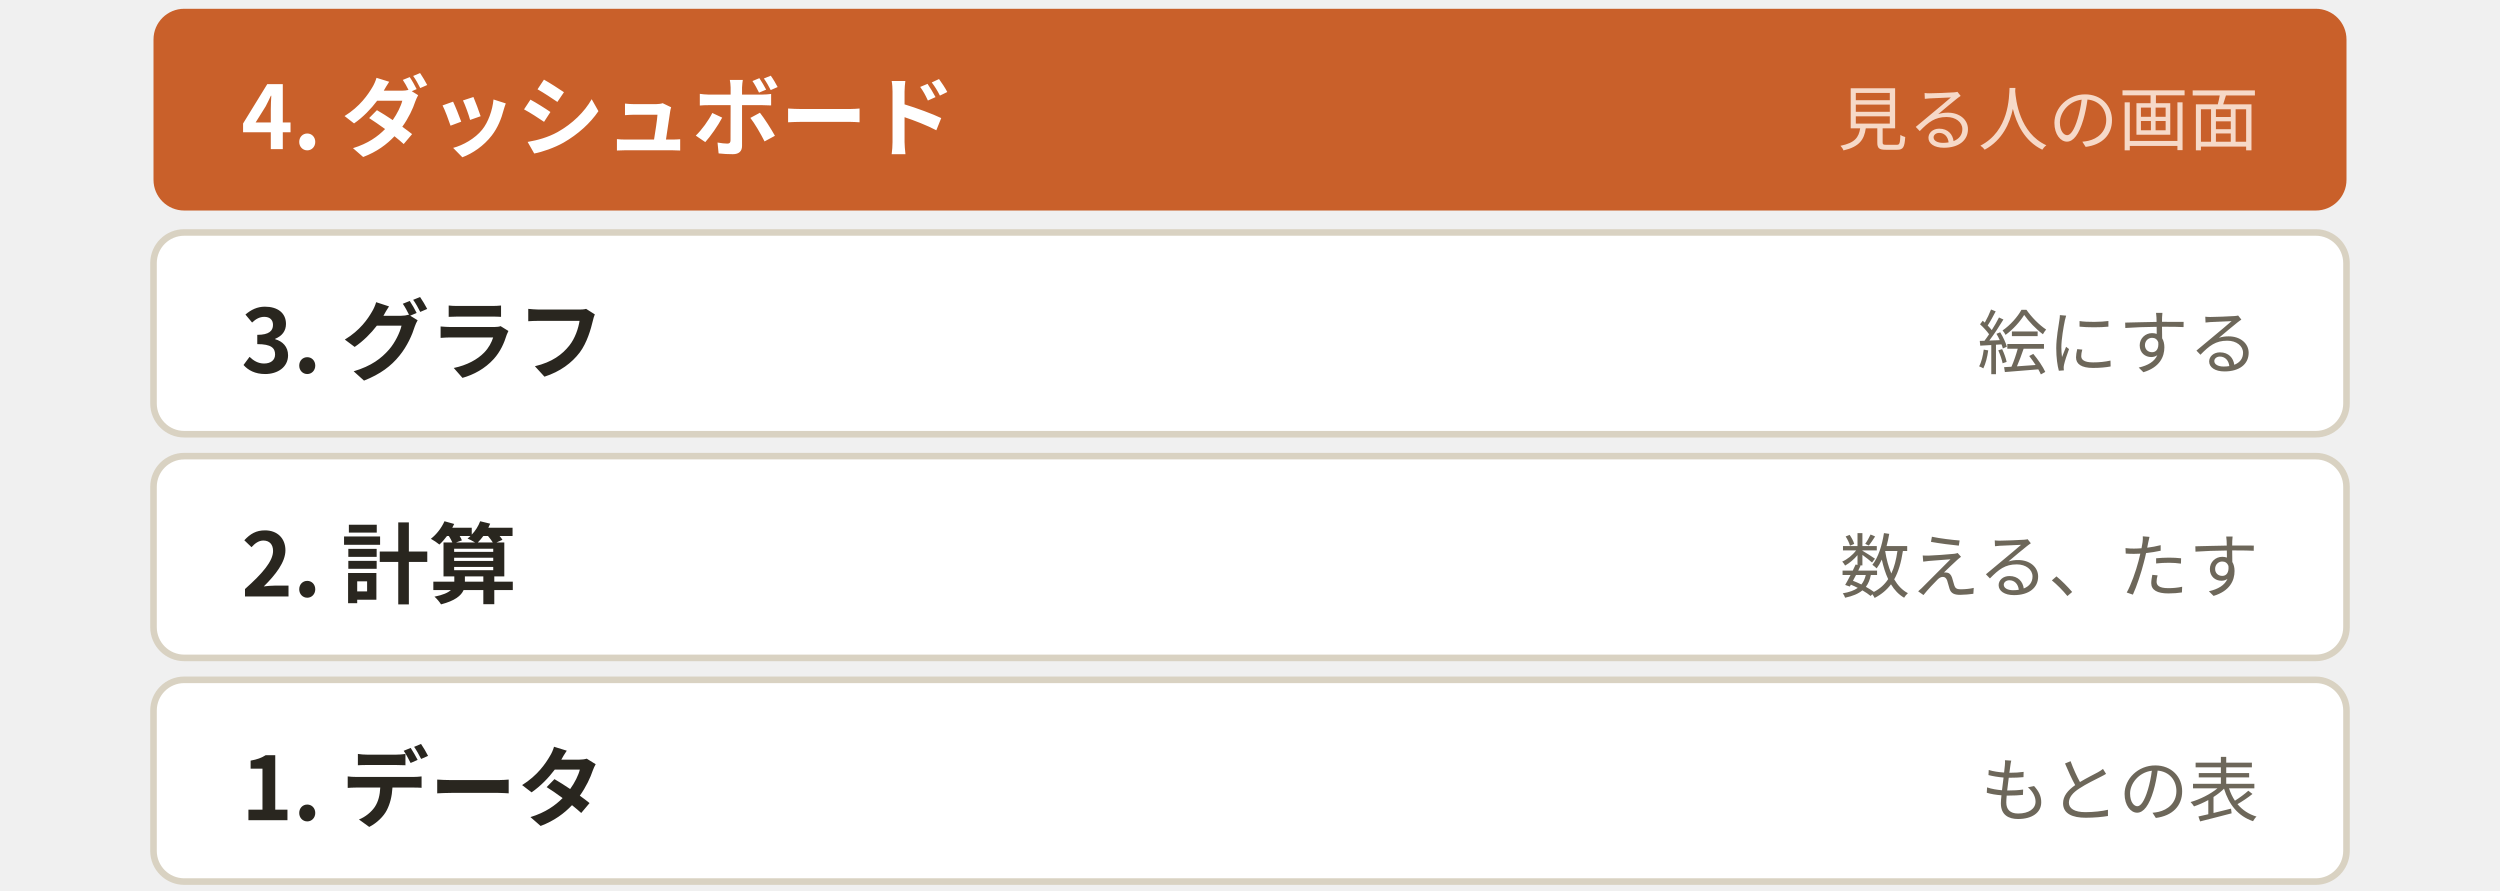
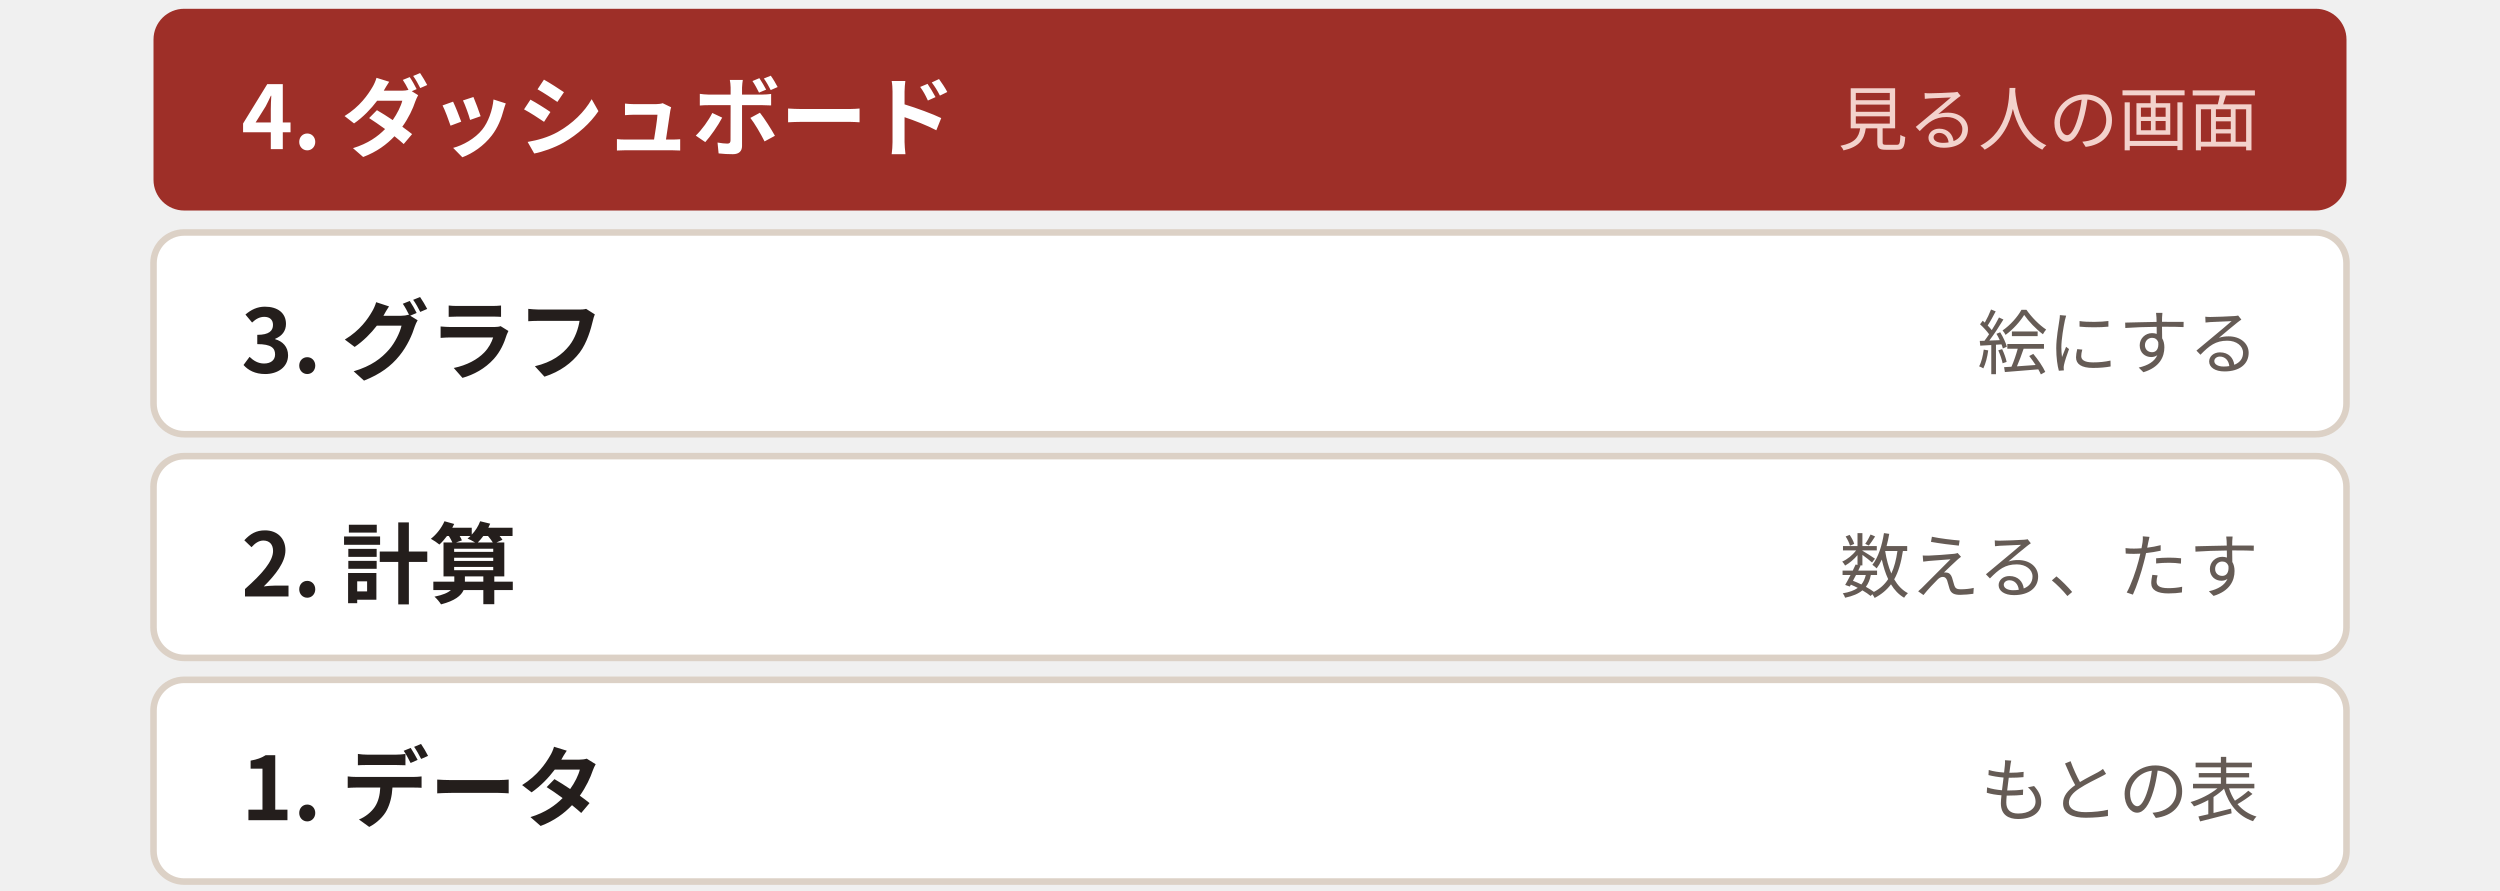
<svg xmlns="http://www.w3.org/2000/svg" viewBox="0 0 1140 406" font-family="'Hiragino Sans','Noto Sans JP','Noto Sans CJK JP',sans-serif">
-   <rect x="70" y="4" width="1000" height="92" rx="14" fill="#c9602a" />
+   <rect x="70" y="4" width="1000" height="92" rx="14" fill="#9e2f28" />
  <text x="110" y="68" font-size="40" font-weight="700" fill="#ffffff">4. ダッシュボード</text>
-   <text x="1030" y="66" text-anchor="end" font-size="32" fill="#f6d9c8">見る人の画面</text>
-   <rect x="70" y="106" width="1000" height="92" rx="14" fill="#ffffff" stroke="#d9d2c2" stroke-width="3" />
-   <text x="110" y="170" font-size="40" font-weight="700" fill="#29261f">3. グラフ</text>
-   <text x="1030" y="168" text-anchor="end" font-size="32" fill="#6d675a">絵にする</text>
-   <rect x="70" y="208" width="1000" height="92" rx="14" fill="#ffffff" stroke="#d9d2c2" stroke-width="3" />
-   <text x="110" y="272" font-size="40" font-weight="700" fill="#29261f">2. 計算</text>
-   <text x="1030" y="270" text-anchor="end" font-size="32" fill="#6d675a">数える、たす</text>
-   <rect x="70" y="310" width="1000" height="92" rx="14" fill="#ffffff" stroke="#d9d2c2" stroke-width="3" />
-   <text x="110" y="374" font-size="40" font-weight="700" fill="#29261f">1. データ</text>
-   <text x="1030" y="372" text-anchor="end" font-size="32" fill="#6d675a">もとの表</text>
+   <text x="1030" y="66" text-anchor="end" font-size="32" fill="#f3d2cc">見る人の画面</text>
+   <rect x="70" y="106" width="1000" height="92" rx="14" fill="#ffffff" stroke="#dcd1c6" stroke-width="3" />
+   <text x="110" y="170" font-size="40" font-weight="700" fill="#241e1c">3. グラフ</text>
+   <text x="1030" y="168" text-anchor="end" font-size="32" fill="#655b55">絵にする</text>
+   <rect x="70" y="208" width="1000" height="92" rx="14" fill="#ffffff" stroke="#dcd1c6" stroke-width="3" />
+   <text x="110" y="272" font-size="40" font-weight="700" fill="#241e1c">2. 計算</text>
+   <text x="1030" y="270" text-anchor="end" font-size="32" fill="#655b55">数える、たす</text>
+   <rect x="70" y="310" width="1000" height="92" rx="14" fill="#ffffff" stroke="#dcd1c6" stroke-width="3" />
+   <text x="110" y="374" font-size="40" font-weight="700" fill="#241e1c">1. データ</text>
+   <text x="1030" y="372" text-anchor="end" font-size="32" fill="#655b55">もとの表</text>
</svg>
